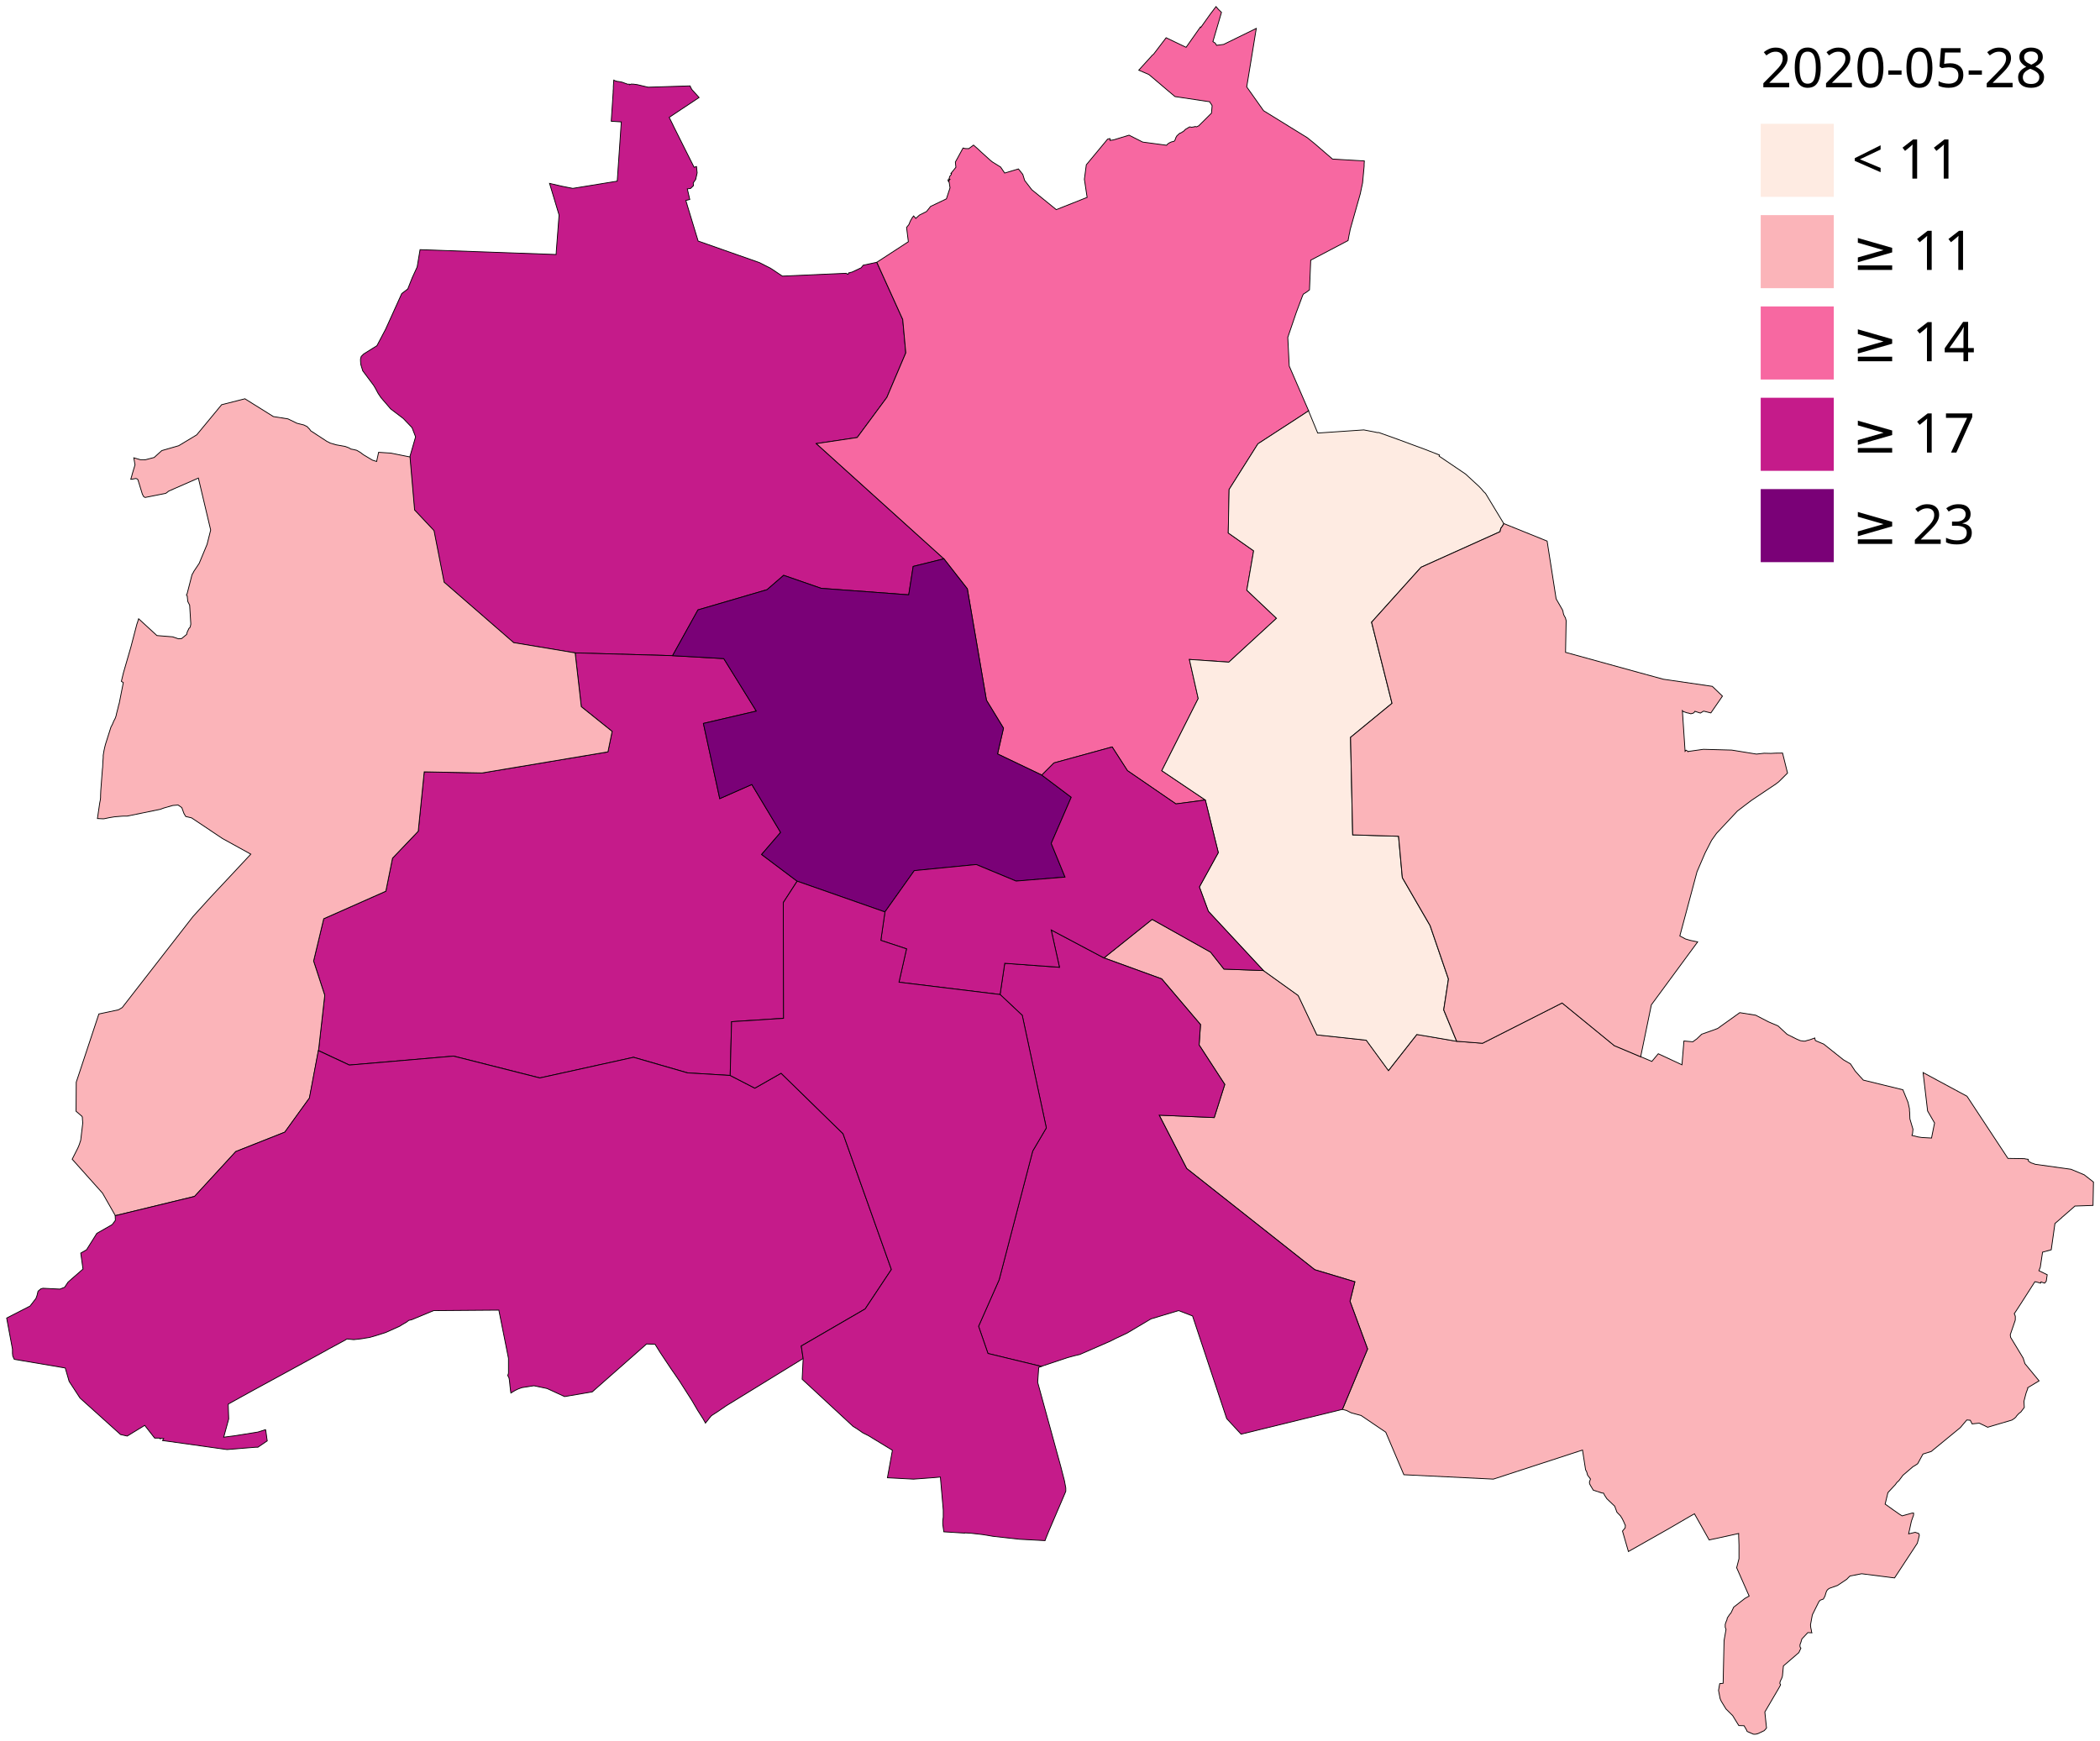
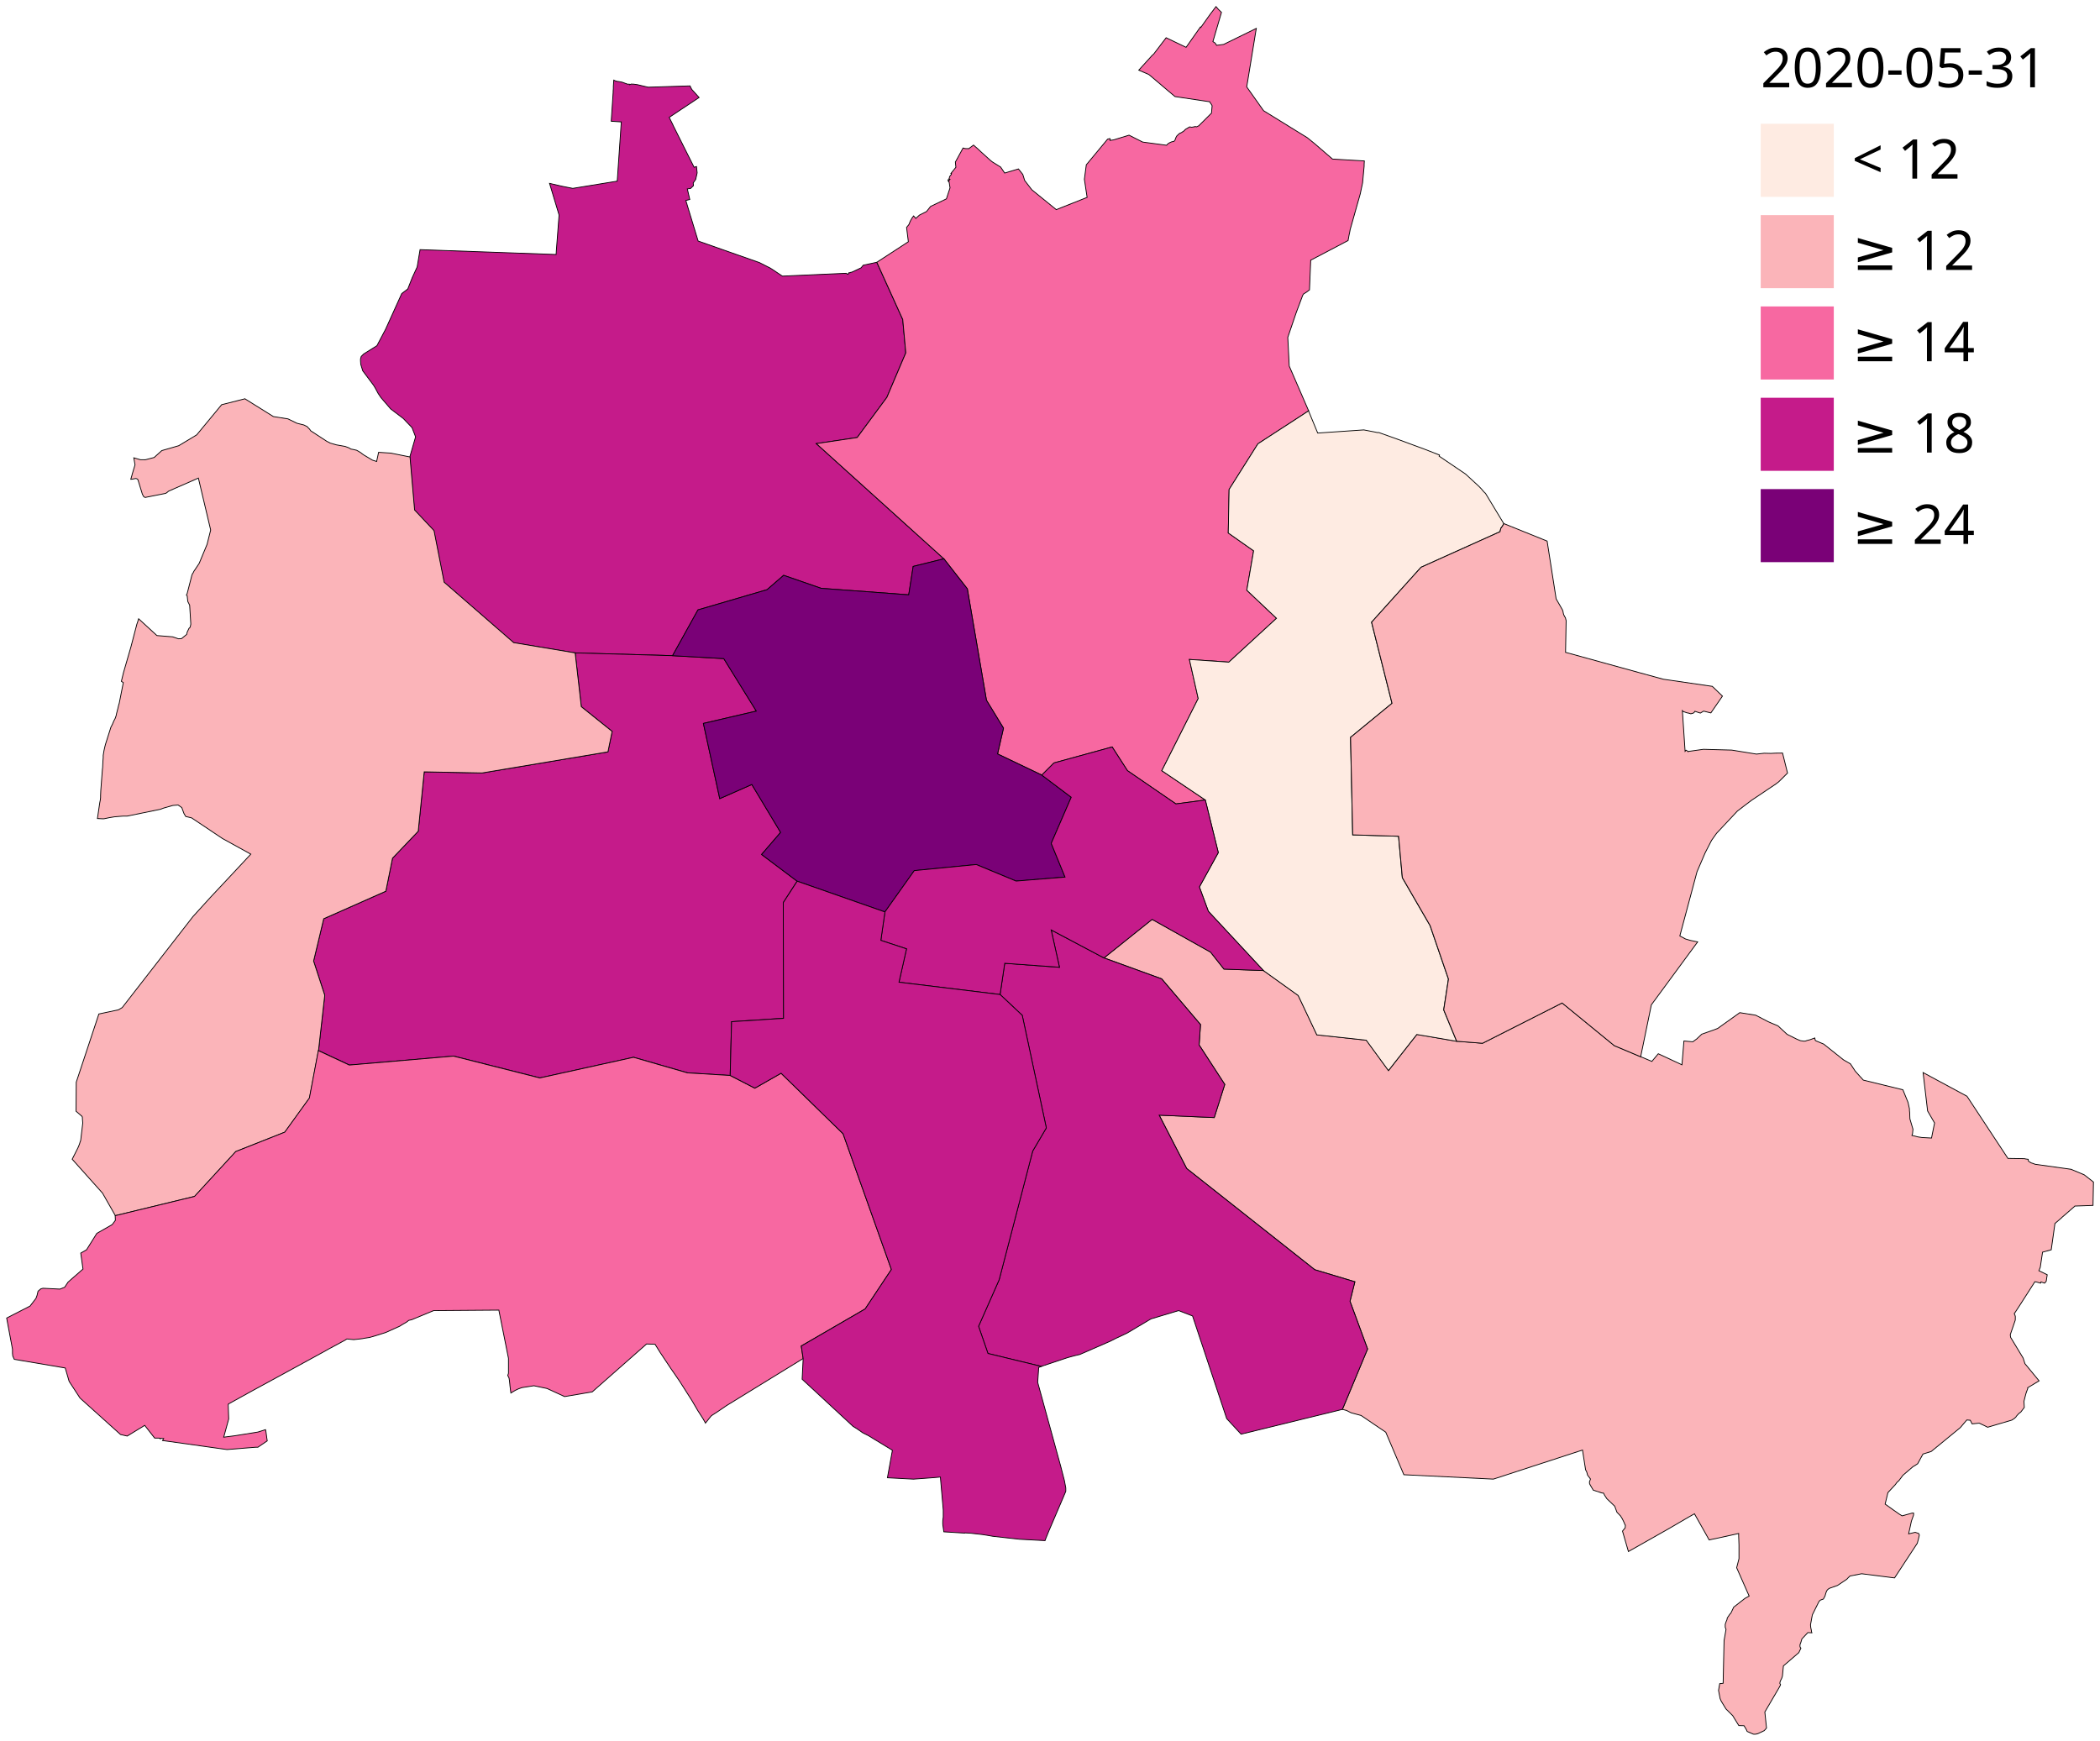
<svg xmlns="http://www.w3.org/2000/svg" id="svg444" height="1081" width="1303.757" version="1.1">
  <g transform="matrix(1.13416,0,0,1.13416,1319.947,-1789.958)" id="g1003">
    <g id="Text" font-size="30" font-family="Verdana" fill="#000">
      <text x="-200" y="1626">
-         <tspan x="-200" y="1626">2020-05-28</tspan>
+         <tspan x="-200" y="1626">2020-05-31</tspan>
      </text>
      <text x="-150" y="1676">
-         <tspan x="-150" y="1676">&lt; 11</tspan>
+         <tspan x="-150" y="1676">&lt; 12</tspan>
      </text>
      <text x="-150" y="1726">
-         <tspan x="-150" y="1726">≥ 11</tspan>
+         <tspan x="-150" y="1726">≥ 12</tspan>
      </text>
      <text x="-150" y="1776">
        <tspan x="-150" y="1776">≥ 14</tspan>
      </text>
      <text x="-150" y="1826">
-         <tspan x="-150" y="1826">≥ 17</tspan>
+         <tspan x="-150" y="1826">≥ 18</tspan>
      </text>
      <text x="-150" y="1876">
-         <tspan x="-150" y="1876">≥ 23</tspan>
+         <tspan x="-150" y="1876">≥ 24</tspan>
      </text>
    </g>
    <g id="legend-boxes">
      <path d="m -200 1646 h 40 v 40 h -40 z" fill="#feebe2" />
      <path d="m -200 1696 h 40 v 40 h -40 z" fill="#fbb4b9" />
      <path d="m -200 1746 h 40 v 40 h -40 z" fill="#f768a1" />
      <path d="m -200 1796 h 40 v 40 h -40 z" fill="#c51b8a" />
      <path d="m -200 1846 h 40 v 40 h -40 z" fill="#7a0177" />
    </g>
  </g>
  <g transform="translate(-14011.847 -7848.19) scale(12.36753)" id="g1269" stroke="#000" stroke-width=".04">
    <path fill="#c51b8a" d="m 1176.969,647.749 1.301,2.872 0.154,1.675 -0.95,2.236 -1.49,2.016 -2.052,0.306 6.404,5.783 -1.539,0.381 -0.225,1.427 -4.399,-0.327 -1.879,-0.652 -0.833,0.721 -3.468,1.015 -1.276,2.299 -4.891,-0.139 -3.096,-0.513 -3.491,-3.034 -0.509,-2.591 -0.975,-1.035 -0.23,-2.663 0.291,-1.012 -0.178,-0.463 -0.438,-0.457 -0.603,-0.458 -0.029,-0.022 -0.487,-0.565 -0.144,-0.214 -0.145,-0.27 -0.083,-0.138 -0.546,-0.73 -0.098,-0.321 -0.013,-0.172 v -0.101 l 0.036,-0.128 0.124,-0.123 0.664,-0.416 0.203,-0.386 0.228,-0.432 0.029,-0.063 0.785,-1.735 0.304,-0.232 0.222,-0.564 0.248,-0.54 0.146,-0.87 6.827,0.244 0.01,-0.116 v -0.03 l 0.029,-0.376 0.049,-0.634 0.063,-0.826 -0.478,-1.589 0.641,0.147 0.045,0.009 0.48,0.095 2.232,-0.363 0.204,-2.974 -0.505,-0.033 0.037,-0.571 0.01,-0.133 0.039,-0.6 0.01,-0.143 v -0.017 -0.056 l 0.01,-0.114 v -0.037 -0.075 l 0.021,-0.32 0.085,0.04 0.089,0.025 0.069,0.006 0.04,0.007 0.01,0.002 0.127,0.025 0.09,0.033 0.011,0.004 0.075,0.028 0.01,0.002 0.091,0.034 0.033,-0.001 0.01,-3e-4 0.039,-0.002 0.013,0.03 0.01,-0.003 0.073,-0.031 0.12,0.005 0.182,0.024 0.549,0.129 2.105,-0.066 0.038,0.089 0.049,0.09 0.365,0.404 -1.501,0.998 0.134,0.268 0.055,0.11 v 0.008 l 0.525,1.051 0.33,0.656 0.013,0.027 0.031,0.06 0.127,0.253 0.036,0.071 0.032,-0.009 0.055,-0.015 0.033,-0.011 0.033,0.316 -0.073,0.328 -0.124,0.177 0.012,0.138 -0.146,0.141 -0.042,0.005 -0.023,0.003 -0.098,0.013 0.124,0.532 -0.2,0.05 0.01,0.026 0.03,0.102 0.01,0.025 0.019,0.073 0.55,1.81 3.076,1.082 0.556,0.282 0.271,0.18 0.315,0.21 0.013,0.008 3.204,-0.142 0.069,0.052 0.029,-0.009 0.01,-0.042 0.031,-0.028 v -0.003 l 0.014,-0.003 0.01,0.004 0.01,0.007 0.047,-0.025 0.06,-0.01 0.467,-0.219 0.106,-0.131 z" />
    <path fill="#c51b8a" d="m 1172.97,678.823 -0.697,1.076 0.014,5.808 -2.609,0.17 -0.07,2.7 -2.135,-0.131 -2.71,-0.782 -4.702,1.037 -4.331,-1.096 -5.233,0.449 -1.555,-0.727 0.313,-2.776 -0.56,-1.718 0.509,-2.125 3.118,-1.382 0.335,-1.658 1.291,-1.353 0.301,-2.982 2.906,0.056 6.316,-1.059 0.211,-1.027 -1.548,-1.241 -0.309,-2.701 4.891,0.139 2.572,0.147 1.633,2.634 -2.656,0.62 0.821,3.776 1.61,-0.71 1.445,2.406 -0.955,1.108 z" />
    <path fill="#fbb4b9" d="m 1200.342,705.342 1.264,-3.034 -0.882,-2.395 0.244,-0.979 -2.014,-0.606 -6.429,-5.081 -1.38,-2.678 2.764,0.121 0.528,-1.664 -1.287,-1.981 0.07,-1.024 -1.95,-2.295 -2.897,-1.053 2.417,-1.935 2.934,1.645 0.672,0.852 1.981,0.072 1.753,1.253 0.934,1.975 2.481,0.268 1.114,1.525 1.423,-1.812 1.999,0.341 1.297,0.101 3.994,-2.023 2.622,2.144 1.322,0.557 0.56,0.235 0.322,-0.384 1.189,0.554 0.099,-1.195 0.119,0.011 0.112,0.011 0.214,0.018 0.037,-0.027 0.161,-0.117 0.251,-0.238 0.574,-0.202 0.227,-0.086 1.108,-0.792 0.798,0.127 0.63,0.327 0.17,0.074 0.19,0.079 0.132,0.057 0.455,0.423 0.492,0.245 0.18,0.075 0.182,0.025 0.082,-0.009 0.046,-0.021 0.172,-0.045 0.144,-0.052 0.059,-0.021 0.035,-0.013 0.019,0.111 0.032,0.03 0.396,0.166 0.992,0.79 0.35,0.203 0.238,0.362 0.233,0.261 0.176,0.192 1.985,0.485 0.258,0.631 0.071,0.322 v 0.041 l 7e-4,0.009 9e-4,0.013 v 0.037 l 0.01,0.087 0.012,0.324 0.154,0.519 -0.022,0.222 -9e-4,0.002 -0.019,0.06 -0.01,0.021 v 0.008 l 0.107,0.02 0.189,0.05 0.198,0.031 0.489,0.027 0.153,-0.756 -0.35,-0.604 -0.226,-1.927 2.203,1.188 2.056,3.122 0.826,0.012 0.072,0.017 0.01,0.002 0.087,0.011 0.022,0.003 0.01,0.091 0.136,0.088 0.017,0.005 0.056,0.017 0.034,0.01 0.094,0.038 1.801,0.251 0.664,0.278 0.464,0.363 -0.022,1.174 -0.025,-10e-5 -0.089,0.004 -0.334,0.012 -0.01,8e-4 -0.049,10e-4 -0.203,0.007 -0.057,0.002 -0.103,0.004 -0.037,10e-4 v 3e-4 l -0.507,0.443 -0.14,0.119 -0.01,0.009 v 0.005 l -0.017,0.016 -3e-4,3e-4 -0.33,0.284 -0.186,1.32 -0.436,0.119 -0.029,0.191 -0.02,0.133 -0.065,0.434 -0.068,0.172 0.416,0.204 -0.043,0.282 -0.01,0.051 -0.08,0.089 -0.034,-0.012 -0.085,-0.03 -0.061,-0.021 -0.02,0.062 -0.222,-0.062 -0.034,-0.002 -0.031,-0.006 -0.05,0.078 -0.544,0.85 -0.08,0.125 -0.29,0.445 -0.04,0.061 -0.017,0.026 -0.013,0.015 0.042,0.099 0.011,0.045 v 0.023 0.047 l -8e-4,0.023 v 0.023 0.046 l -0.01,0.046 -0.243,0.708 0.017,0.13 0.63,1.042 0.089,0.28 0.711,0.864 -0.576,0.347 0.01,0.032 -0.081,0.216 -0.023,0.081 -0.047,0.18 -0.013,0.052 -0.03,0.117 0.017,0.31 -0.173,0.229 -0.103,0.078 -0.109,0.119 -0.036,0.054 -0.07,0.068 -0.133,0.087 -1.216,0.359 -0.15,-0.077 -0.048,-0.022 -0.077,-0.036 -0.068,-0.032 -0.01,-0.005 -0.019,-0.009 -0.051,-0.024 -0.357,0.037 -0.092,-0.183 -0.174,-0.014 -0.324,0.382 -1.461,1.199 -0.415,0.13 -0.265,0.485 -0.141,0.095 -0.046,0.028 -0.041,0.018 -0.514,0.441 -0.197,0.263 -0.108,0.099 -0.075,0.106 -0.09,0.096 -0.283,0.305 -0.139,0.576 0.426,0.305 0.143,0.099 0.144,0.102 0.14,0.085 0.495,-0.137 0.013,-6e-4 0.047,-0.002 0.02,-0.001 v 0.097 l -0.11,0.311 -0.099,0.455 -0.014,0.056 -0.013,0.057 v 0.021 0.015 l -0.01,0.032 0.327,-0.077 0.174,0.059 0.034,0.081 -0.05,0.216 -0.054,0.196 -1.141,1.738 -1.651,-0.21 -0.587,0.115 -0.088,0.086 -0.041,0.042 -0.027,0.031 -0.47,0.315 -0.407,0.144 -0.049,0.033 -0.051,0.045 -0.041,0.061 -0.037,0.103 -0.041,0.142 -0.081,0.152 -0.059,0.023 -0.01,-9e-4 -0.017,0.01 -0.027,0.01 -0.042,0.014 -0.067,0.068 -0.334,0.672 -0.093,0.505 0.015,0.14 0.027,0.121 0.01,0.079 0.019,0.055 -0.203,-0.01 -0.298,0.316 -0.047,0.157 -0.015,0.043 -0.026,0.066 -0.01,0.041 v 0.068 l 0.01,0.042 0.037,0.05 -0.104,0.223 -0.774,0.667 -0.049,0.513 -0.034,0.103 -0.059,0.121 -0.027,0.068 -0.01,0.078 0.035,0.049 -0.01,0.043 -0.084,0.153 -0.693,1.184 v 0.012 l 0.021,0.204 0.062,0.589 -0.046,0.057 -0.071,0.077 -0.329,0.156 -0.022,-0.003 -0.045,0.02 -0.107,0.007 -0.047,-0.007 -0.303,-0.132 -0.025,-0.055 -0.018,-0.039 -0.115,-0.196 -0.263,-0.007 -0.05,-0.081 -0.168,-0.272 -0.071,-0.116 -0.018,-0.03 -0.338,-0.336 -0.059,-0.097 -0.181,-0.297 -0.054,-0.128 -0.079,-0.408 0.06,-0.341 0.171,-0.018 0.047,-2.145 0.098,-0.56 -0.04,-0.105 v -0.147 l 0.043,-0.131 0.044,-0.102 0.016,-0.087 0.122,-0.183 0.059,-0.062 0.14,-0.294 v -0.004 l 0.563,-0.439 0.214,-0.12 -0.627,-1.421 0.117,-0.455 v -0.643 -0.039 l -0.016,-0.455 v -0.054 -0.032 l 2e-4,-0.012 v -0.03 l -0.298,0.067 -0.764,0.167 -0.113,0.026 -0.025,0.003 -0.066,0.014 -0.045,0.01 -0.011,0.002 -0.033,0.007 -0.127,0.028 -0.219,-0.393 -0.158,-0.28 -0.152,-0.269 -0.036,-0.064 -0.173,-0.307 -0.07,0.04 -0.12,0.068 -0.104,0.059 -0.978,0.571 -2.043,1.157 -0.297,-1.026 0.035,-0.043 0.099,-0.12 0.011,-0.131 -0.01,-0.006 -0.064,-0.15 -0.081,-0.167 -0.09,-0.146 -0.179,-0.185 -0.112,-0.302 -0.397,-0.379 -0.116,-0.179 -0.032,-0.069 -0.023,-0.032 -0.019,-0.005 -0.044,0.005 -0.448,-0.149 -0.037,-0.065 -0.031,-0.052 -0.054,-0.089 -0.059,-0.108 -0.01,-0.089 0.054,-0.155 -0.146,-0.195 -0.01,-0.037 -0.032,-0.12 -0.058,-0.111 -0.154,-0.99 -4.474,1.459 -4.494,-0.22 -0.909,-2.135 -1.238,-0.84 -0.497,-0.134 -0.119,-0.059 -0.037,-0.019 -0.037,-0.019 -0.04,-0.021 z" />
    <path fill="#f768a1" d="m 1185.252,673.496 -2.221,-1.062 0.298,-1.295 -0.855,-1.401 -0.96,-5.594 -1.177,-1.508 -6.404,-5.783 2.052,-0.306 1.49,-2.016 0.95,-2.236 -0.154,-1.675 -1.301,-2.872 1.583,-1.031 -0.09,-0.718 0.116,-0.143 0.077,-0.185 0.056,-0.098 0.033,-0.057 0.072,-0.094 0.078,0.089 0.03,0.035 0.184,-0.166 0.358,-0.181 0.201,-0.254 0.795,-0.381 0.181,-0.552 -0.04,-0.265 -0.01,-0.033 -0.013,-0.004 -0.011,-0.003 v -0.005 l 0.014,-0.02 0.01,-0.024 -0.011,-0.003 -0.046,-0.007 0.02,-0.051 0.045,0.015 0.012,0.004 0.031,-0.031 -0.053,-0.027 0.019,-0.046 0.011,-0.065 0.084,-0.104 0.013,-0.051 -0.01,-0.002 -0.019,-0.003 0.249,-0.308 -0.026,-0.262 0.386,-0.707 0.058,0.016 0.043,0.013 0.186,0.004 0.238,-0.178 0.22,0.193 0.164,0.154 0.111,0.101 0.341,0.308 0.102,0.084 0.423,0.263 0.203,0.3 0.691,-0.206 0.02,0.025 0.01,0.013 0.031,0.039 0.143,0.18 0.01,0.005 0.099,0.317 0.359,0.467 1.227,0.997 1.549,-0.615 -0.056,-0.365 -0.056,-0.377 -0.01,-0.058 -0.016,-0.11 0.097,-0.726 1.068,-1.287 0.114,-0.031 0.016,0.014 -0.01,0.079 0.182,-0.026 0.775,-0.236 0.685,0.346 1.199,0.16 0.02,-0.022 0.012,-0.013 0.021,-0.024 0.053,-0.042 0.06,-0.032 0.078,-0.035 0.13,-0.03 0.045,-0.054 0.055,-0.146 0.046,-0.077 0.127,-0.117 0.023,-0.013 0.01,-0.002 0.01,-10e-4 0.01,-6e-4 0.035,-0.027 0.024,-0.003 0.034,-0.034 0.046,-0.013 0.042,-0.046 0.034,-0.031 0.032,-0.035 0.212,-0.125 0.091,0.017 0.055,-0.004 0.048,-0.014 0.028,0.006 0.043,-0.025 0.079,0.018 0.11,-0.051 0.642,-0.638 0.031,-0.367 -0.022,-0.05 -0.07,-0.098 -0.026,-0.054 -0.366,-0.055 -1.045,-0.156 -0.334,-0.05 -0.296,-0.249 -0.094,-0.079 -0.045,-0.038 -0.736,-0.625 -0.152,-0.123 -0.171,-0.073 -0.325,-0.139 0.012,-0.013 0.014,-0.015 0.107,-0.12 0.561,-0.618 0.045,-0.029 0.037,-0.049 0.598,-0.785 0.513,0.247 0.022,0.01 0.133,0.064 0.332,0.159 0.01,-0.01 0.315,-0.448 0.398,-0.565 0.01,0.004 0.017,0.007 v 0.002 l 0.177,-0.249 0.268,-0.377 0.308,-0.408 0.055,0.064 0.064,0.075 0.156,0.152 -0.43,1.468 0.094,0.06 0.027,0.023 0.019,0.034 0.032,0.043 0.011,0.026 0.357,-0.046 1.638,-0.804 -0.178,1.09 -0.168,1.028 -0.062,0.378 -0.033,0.199 -0.024,0.143 -0.016,0.098 0.233,0.33 0.398,0.562 0.216,0.305 2.189,1.352 0.068,0.054 0.099,0.08 0.158,0.128 0.075,0.062 0.871,0.752 1.598,0.094 -0.01,0.167 v 0.03 0.061 l -0.079,0.847 -0.022,0.105 -0.01,0.045 -0.01,0.045 -0.072,0.347 -0.514,1.819 v 0.014 l -0.025,0.134 -0.01,0.042 -0.01,0.042 -0.055,0.3 -1.875,0.985 -0.062,1.492 -0.033,0.024 -0.082,0.062 -0.017,0.014 -0.172,0.11 -0.039,0.069 -0.323,0.864 -0.423,1.242 0.073,1.441 0.211,0.486 0.298,0.688 0.011,0.026 0.435,1.002 0.017,0.044 -0.014,0.009 -0.014,0.01 -0.498,0.327 -2.016,1.309 -1.447,2.292 -0.043,2.186 1.274,0.896 -0.343,1.978 1.491,1.41 -2.393,2.201 -1.98,-0.135 0.443,1.962 -1.828,3.624 2.184,1.47 -1.476,0.198 -2.434,-1.67 -0.767,-1.19 -2.922,0.802 z" />
    <path fill="#c51b8a" d="m 1200.342,705.342 -5.088,1.246 -0.721,-0.782 -1.714,-5.154 -0.701,-0.269 -1.389,0.418 -1.196,0.712 -0.165,0.078 -0.434,0.203 -0.025,0.015 -0.237,0.119 -0.15,0.065 -1.361,0.593 -0.251,0.059 -0.178,0.048 -0.195,0.053 -1.312,0.439 -2.678,-0.649 -0.472,-1.365 1.034,-2.338 1.684,-6.462 0.683,-1.161 -1.208,-5.651 -1.112,-1.046 0.234,-1.568 2.748,0.2 -0.417,-1.875 2.651,1.406 2.897,1.053 1.95,2.295 -0.07,1.024 1.287,1.981 -0.528,1.664 -2.764,-0.121 1.38,2.678 6.429,5.081 2.014,0.606 -0.244,0.979 0.882,2.395 z" />
    <path fill="#feebe2" d="m 1196.376,683.31 -2.764,-2.973 -0.451,-1.224 0.95,-1.725 -0.652,-2.642 -2.184,-1.47 1.828,-3.624 -0.443,-1.962 1.98,0.135 2.393,-2.201 -1.491,-1.41 0.343,-1.978 -1.274,-0.896 0.043,-2.186 1.447,-2.292 2.016,-1.309 0.498,-0.327 0.014,-0.01 0.014,-0.009 v 0.005 l 0.154,0.373 0.028,0.069 0.277,0.669 2.314,-0.158 0.359,0.069 0.16,0.03 0.156,0.034 0.08,-9e-4 0.993,0.356 0.701,0.259 0.16,0.059 0.039,0.014 0.156,0.057 0.039,0.014 0.039,0.014 0.063,0.023 0.856,0.334 -0.022,0.054 1.33,0.901 0.675,0.622 0.031,0.032 0.062,0.065 0.029,0.03 0.116,0.14 0.088,0.082 0.917,1.517 -0.038,0.068 -0.03,0.054 -0.082,0.11 -0.045,0.176 -3.962,1.784 -2.483,2.759 1.026,4.071 -2.082,1.71 0.108,4.896 2.302,0.07 0.19,2.079 1.393,2.406 0.922,2.685 -0.238,1.546 0.65,1.577 -1.999,-0.341 -1.423,1.812 -1.114,-1.525 -2.481,-0.268 -0.934,-1.975 z" />
    <path fill="#fbb4b9" d="m 1215.314,687.639 -1.322,-0.557 -2.622,-2.144 -3.994,2.023 -1.297,-0.101 -0.65,-1.577 0.238,-1.546 -0.922,-2.685 -1.393,-2.406 -0.19,-2.079 -2.302,-0.07 -0.108,-4.896 2.082,-1.71 -1.026,-4.071 2.483,-2.759 3.962,-1.784 0.045,-0.176 0.082,-0.11 0.03,-0.054 0.038,-0.068 2.17,0.878 0.453,2.901 0.321,0.559 0.023,0.072 0.01,0.062 0.014,0.059 0.019,0.06 3e-4,5e-4 0.066,0.12 0.01,0.01 0.039,0.151 -0.03,1.591 3.635,1.002 1.273,0.348 2.459,0.358 0.509,0.491 -0.581,0.843 -0.366,-0.09 -0.161,0.098 -0.16,-0.051 -0.089,-0.028 -0.022,-0.012 -0.041,0.057 -2e-4,2e-4 -0.032,0.031 -0.134,0.039 -0.072,-0.022 -0.023,-0.005 -0.035,-0.012 -0.061,-0.008 -0.186,-0.066 -0.048,-0.046 0.136,2.042 0.02,-0.023 0.019,-0.022 0.01,-0.011 0.063,0.039 0.049,0.03 v 0.002 l 0.01,-0.01 0.75,-0.105 1.422,0.039 1.24,0.201 0.384,-0.043 0.336,0.008 0.238,-0.012 0.053,-4e-4 0.089,-0.001 0.071,-9e-4 0.139,-0.002 v 0 l 0.249,1.003 v 10e-4 l -0.054,0.055 -0.064,0.062 -0.147,0.147 -0.035,0.035 -0.033,0.033 -0.056,0.055 -0.058,0.056 -0.136,0.104 -1.218,0.817 -0.147,0.111 -0.111,0.084 -0.074,0.056 -0.105,0.08 -0.028,0.022 -0.247,0.188 -1.047,1.117 -0.251,0.353 -0.321,0.624 -0.411,0.954 -0.863,3.225 0.288,0.153 0.251,0.073 0.291,0.059 0.011,0.002 0.054,0.011 -0.174,0.237 -0.243,0.33 -0.018,0.024 -0.01,0.013 -0.014,0.019 -0.013,0.018 -0.164,0.223 -1.688,2.296 z" />
    <path fill="#fbb4b9" d="m 1161.826,667.361 0.309,2.701 1.548,1.241 -0.211,1.027 -6.316,1.059 -2.906,-0.056 -0.301,2.982 -1.291,1.353 -0.335,1.658 -3.118,1.382 -0.509,2.125 0.56,1.718 -0.313,2.776 -0.449,2.382 -1.237,1.714 -2.459,0.973 -2.071,2.253 -3.982,0.967 -0.644,-1.13 -1.523,-1.704 0.28,-0.554 0.043,-0.097 0.047,-0.122 0.026,-0.089 0.01,-0.02 0.024,-0.081 v -0.009 l 0.101,-0.845 -0.018,-0.212 v -0.038 -0.026 l -0.01,-0.033 -0.01,-0.025 -0.299,-0.258 0.01,-1.457 1.135,-3.426 0.492,-0.104 0.49,-0.104 0.191,-0.114 0.17,-0.219 0.534,-0.688 2.847,-3.662 0.903,-0.994 0.988,-1.054 1.013,-1.085 -1.423,-0.785 -1.549,-1.036 -0.293,-0.07 -0.026,-0.041 -0.066,-0.112 -0.108,-0.293 -0.184,-0.13 -0.269,0.022 -0.46,0.132 -0.158,0.059 -0.01,0.003 -0.01,0.002 -1.636,0.335 -0.027,0.004 h -0.074 l -0.092,-10e-4 -0.096,0.005 -0.372,0.032 -0.258,0.043 -0.074,0.016 -0.02,0.004 -0.136,0.029 -0.062,0.008 -0.09,-0.004 -0.162,-0.008 -0.027,-10e-4 -0.018,-9e-4 0.115,-0.783 0.019,-0.095 0.014,-0.072 0.01,-0.112 v -0.065 -0.023 l 0.01,-0.245 0.075,-0.997 0.01,-0.113 0.01,-0.077 v -0.027 l 0.013,-0.273 0.014,-0.178 v -0.049 -0.033 -0.026 l 7e-4,-0.006 0.041,-0.249 0.029,-0.129 0.016,-0.071 0.01,-0.036 0.018,-0.071 0.273,-0.86 0.071,-0.134 0.078,-0.185 0.031,-0.055 0.04,-0.08 0.03,-0.092 0.01,-0.022 0.022,-0.111 0.01,-0.042 0.01,-0.033 0.029,-0.116 0.023,-0.086 0.027,-0.121 0.037,-0.128 0.203,-1.03 v -0.002 l -0.097,-0.062 0.107,-0.441 0.372,-1.285 0.296,-1.133 0.014,-0.045 0.01,-0.022 0.033,-0.104 0.021,-0.068 0.014,-0.044 0.918,0.843 0.79,0.064 0.289,0.099 0.158,-0.01 0.256,-0.21 0.027,-0.116 0.087,-0.185 0.052,-0.047 0.021,-0.073 0.01,-0.027 v -0.004 -0.008 -0.014 l 10e-4,-0.003 v -0.004 l 0.01,-0.025 v -0.011 l -0.058,-0.95 -0.092,-0.184 -0.028,-0.249 v -0.026 l -0.042,-0.053 0.035,-0.066 0.235,-0.914 0.029,-0.076 v -0.002 l 0.011,-0.018 0.01,-0.01 0.016,-0.027 0.014,-0.024 0.019,-0.045 0.271,-0.406 0.396,-0.954 0.181,-0.721 -0.617,-2.607 -1.188,0.521 -0.311,0.139 -0.066,0.056 -0.074,0.051 -1.027,0.204 -0.021,-0.003 -0.063,-0.044 -0.028,-0.053 -0.034,-0.063 -0.222,-0.726 -0.047,-0.04 -0.011,-0.009 -0.055,-0.012 -0.188,0.036 -0.059,0.002 0.064,-0.213 v -0.013 l 0.149,-0.497 -0.06,-0.354 0.331,0.096 0.249,0.002 0.076,-0.02 0.188,-0.049 0.178,-0.046 0.381,-0.345 0.852,-0.246 0.903,-0.545 1.248,-1.511 v -7e-4 l 0.175,-0.045 0.825,-0.21 0.144,-0.037 0.024,-0.009 1.433,0.895 0.732,0.116 0.452,0.22 0.345,0.086 0.165,0.081 0.05,0.057 0.069,0.068 0.062,0.087 0.82,0.537 0.095,0.041 0.043,0.032 0.317,0.093 0.451,0.081 0.192,0.072 0.098,0.06 0.107,0.019 0.172,0.04 0.013,0.003 0.183,0.107 0.072,0.054 v 0.003 l 0.012,0.009 0.01,0.005 0.015,0.011 0.05,0.038 0.01,0.006 0.438,0.262 0.209,0.066 0.099,-0.459 0.142,0.009 0.136,0.009 0.333,0.021 0.293,0.059 0.113,0.023 0.012,0.002 0.548,0.11 0.23,2.663 0.975,1.035 0.509,2.591 3.491,3.034 z" />
-     <path fill="#c51b8a" d="m 1169.609,688.577 1.237,0.638 1.318,-0.75 3.111,3.038 2.426,6.815 -1.316,1.981 -3.208,1.862 0.095,0.628 -3.817,2.346 -0.078,0.05 -0.072,0.052 -0.136,0.092 -0.138,0.094 -0.338,0.22 -0.051,0.043 -0.274,0.346 -0.011,-0.024 -0.078,-0.137 -0.033,-0.058 -0.265,-0.413 -0.296,-0.506 -0.615,-0.964 -0.286,-0.417 -0.039,-0.057 -0.01,-0.012 -0.021,-0.031 -0.031,-0.045 -0.019,-0.028 -0.018,-0.025 -0.555,-0.833 -0.254,-0.408 -0.424,-0.015 -2.729,2.406 -1.388,0.235 -0.878,-0.405 -0.663,-0.139 -0.6,0.094 -0.139,0.049 -0.038,0.014 -0.024,0.01 -0.135,0.066 -0.079,0.046 -0.139,0.086 -0.016,-0.104 -0.036,-0.305 v -0.017 l -0.023,-0.208 -0.019,-0.118 -0.035,-0.071 -0.014,-0.027 -0.015,-0.031 0.036,-0.108 v -0.033 -0.206 -0.154 -0.244 l -4e-4,-0.117 -0.483,-2.419 -3.275,0.025 -1.1,0.456 -0.149,0.035 -0.111,0.087 -0.235,0.137 -0.056,0.036 -0.047,0.03 -0.708,0.319 -0.276,0.087 v 5e-4 l -0.028,0.009 -0.1,0.031 -0.105,0.033 -0.301,0.087 v 4e-4 l -0.157,0.024 -0.117,0.018 -0.069,0.015 -0.175,0.022 -0.276,0.03 -0.176,-0.017 -0.115,-0.011 v 1e-4 l -0.051,-0.005 -0.09,0.057 v 8e-4 l -0.195,0.106 -0.171,0.094 -0.439,0.235 -0.354,0.198 -1.866,1.02 -1.572,0.856 -1.252,0.692 v 0.012 l -0.019,0.01 0.024,0.737 -0.25,0.912 0.398,-0.051 0.144,-0.018 1.175,-0.188 0.38,-0.12 0.016,0.047 v 0.005 0.011 l 0.01,0.059 0.038,0.279 0.024,0.161 -0.469,0.32 -0.127,10e-4 -0.173,0.014 -0.145,0.012 -0.027,0.002 -0.178,0.014 -0.366,0.031 -0.535,0.043 -3.236,-0.453 0.056,-0.102 -0.093,-0.005 -0.031,-0.004 -0.046,0.029 -0.01,-0.033 -0.069,-0.008 -0.202,5e-4 -0.5,-0.639 -0.878,0.537 -0.336,-0.077 -2.032,-1.829 -0.548,-0.84 -0.195,-0.672 -2.558,-0.434 -0.077,-0.168 -0.014,-0.133 v -0.21 l -0.292,-1.563 1.175,-0.602 0.295,-0.384 0.057,-0.156 0.049,-0.209 0.143,-0.117 0.104,-0.027 0.852,0.042 0.236,-0.093 0.173,-0.261 0.747,-0.652 -0.111,-0.801 0.291,-0.169 0.515,-0.822 0.772,-0.441 0.159,-0.214 -0.01,-0.233 3.982,-0.967 2.071,-2.253 2.459,-0.973 1.237,-1.714 0.449,-2.382 1.555,0.727 5.233,-0.449 4.331,1.096 4.702,-1.037 2.71,0.782 z" />
+     <path fill="#f768a1" d="m 1169.609,688.577 1.237,0.638 1.318,-0.75 3.111,3.038 2.426,6.815 -1.316,1.981 -3.208,1.862 0.095,0.628 -3.817,2.346 -0.078,0.05 -0.072,0.052 -0.136,0.092 -0.138,0.094 -0.338,0.22 -0.051,0.043 -0.274,0.346 -0.011,-0.024 -0.078,-0.137 -0.033,-0.058 -0.265,-0.413 -0.296,-0.506 -0.615,-0.964 -0.286,-0.417 -0.039,-0.057 -0.01,-0.012 -0.021,-0.031 -0.031,-0.045 -0.019,-0.028 -0.018,-0.025 -0.555,-0.833 -0.254,-0.408 -0.424,-0.015 -2.729,2.406 -1.388,0.235 -0.878,-0.405 -0.663,-0.139 -0.6,0.094 -0.139,0.049 -0.038,0.014 -0.024,0.01 -0.135,0.066 -0.079,0.046 -0.139,0.086 -0.016,-0.104 -0.036,-0.305 v -0.017 l -0.023,-0.208 -0.019,-0.118 -0.035,-0.071 -0.014,-0.027 -0.015,-0.031 0.036,-0.108 v -0.033 -0.206 -0.154 -0.244 l -4e-4,-0.117 -0.483,-2.419 -3.275,0.025 -1.1,0.456 -0.149,0.035 -0.111,0.087 -0.235,0.137 -0.056,0.036 -0.047,0.03 -0.708,0.319 -0.276,0.087 v 5e-4 l -0.028,0.009 -0.1,0.031 -0.105,0.033 -0.301,0.087 v 4e-4 l -0.157,0.024 -0.117,0.018 -0.069,0.015 -0.175,0.022 -0.276,0.03 -0.176,-0.017 -0.115,-0.011 v 1e-4 l -0.051,-0.005 -0.09,0.057 v 8e-4 l -0.195,0.106 -0.171,0.094 -0.439,0.235 -0.354,0.198 -1.866,1.02 -1.572,0.856 -1.252,0.692 v 0.012 l -0.019,0.01 0.024,0.737 -0.25,0.912 0.398,-0.051 0.144,-0.018 1.175,-0.188 0.38,-0.12 0.016,0.047 v 0.005 0.011 l 0.01,0.059 0.038,0.279 0.024,0.161 -0.469,0.32 -0.127,10e-4 -0.173,0.014 -0.145,0.012 -0.027,0.002 -0.178,0.014 -0.366,0.031 -0.535,0.043 -3.236,-0.453 0.056,-0.102 -0.093,-0.005 -0.031,-0.004 -0.046,0.029 -0.01,-0.033 -0.069,-0.008 -0.202,5e-4 -0.5,-0.639 -0.878,0.537 -0.336,-0.077 -2.032,-1.829 -0.548,-0.84 -0.195,-0.672 -2.558,-0.434 -0.077,-0.168 -0.014,-0.133 v -0.21 l -0.292,-1.563 1.175,-0.602 0.295,-0.384 0.057,-0.156 0.049,-0.209 0.143,-0.117 0.104,-0.027 0.852,0.042 0.236,-0.093 0.173,-0.261 0.747,-0.652 -0.111,-0.801 0.291,-0.169 0.515,-0.822 0.772,-0.441 0.159,-0.214 -0.01,-0.233 3.982,-0.967 2.071,-2.253 2.459,-0.973 1.237,-1.714 0.449,-2.382 1.555,0.727 5.233,-0.449 4.331,1.096 4.702,-1.037 2.71,0.782 z" />
    <path fill="#7a0177" d="m 1180.336,662.636 1.177,1.508 0.96,5.594 0.855,1.401 -0.298,1.295 2.221,1.062 1.478,1.113 -1.004,2.316 0.693,1.692 -2.458,0.2 -1.999,-0.83 -3.11,0.305 -1.475,2.076 -4.407,-1.545 -1.784,-1.341 0.955,-1.108 -1.445,-2.406 -1.61,0.71 -0.821,-3.776 2.656,-0.62 -1.633,-2.634 -2.572,-0.147 1.276,-2.299 3.468,-1.015 0.833,-0.721 1.879,0.652 4.399,0.327 0.225,-1.427 z" />
    <path fill="#c51b8a" d="m 1193.46,674.746 0.652,2.642 -0.95,1.725 0.451,1.224 2.764,2.973 -1.981,-0.072 -0.672,-0.852 -2.934,-1.645 -2.417,1.935 -2.651,-1.406 0.417,1.875 -2.748,-0.2 -0.234,1.568 -5.076,-0.618 0.378,-1.675 -1.289,-0.426 0.206,-1.426 1.475,-2.076 3.11,-0.305 1.999,0.83 2.458,-0.2 -0.693,-1.692 1.004,-2.316 -1.478,-1.113 0.61,-0.611 2.922,-0.802 0.767,1.19 2.434,1.67 z" />
    <path fill="#c51b8a" d="m 1173.272,702.789 -0.095,-0.628 3.208,-1.862 1.316,-1.981 -2.426,-6.815 -3.111,-3.038 -1.318,0.75 -1.237,-0.638 0.07,-2.7 2.609,-0.17 -0.014,-5.808 0.697,-1.076 4.407,1.545 -0.206,1.426 1.289,0.426 -0.378,1.675 5.076,0.618 1.112,1.046 1.208,5.651 -0.683,1.161 -1.684,6.462 -1.034,2.338 0.472,1.365 2.678,0.649 -0.131,0.053 -0.052,0.746 1.162,4.238 0.181,0.704 0.068,0.362 v 0.067 0.101 l -0.119,0.282 -0.109,0.256 -0.034,0.08 -0.017,0.039 -0.035,0.082 -0.537,1.255 -0.145,0.358 -0.017,0.045 -0.029,0.079 -1.281,-0.069 -1.242,-0.137 -0.11,-0.014 -0.256,-0.045 -0.261,-0.041 -0.565,-0.064 -0.306,-0.019 -0.01,0.012 -1.05,-0.065 -0.054,-0.385 10e-4,-0.162 0.01,-0.081 0.015,-0.11 v -0.076 -0.283 l -0.145,-1.655 -0.101,0.011 -0.244,0.022 -1.004,0.074 -1.309,-0.069 0.25,-1.38 -0.795,-0.485 -0.189,-0.115 -0.228,-0.139 -0.147,-0.073 -0.133,-0.067 -0.162,-0.114 -0.124,-0.086 -0.196,-0.12 -2.557,-2.368 z" />
  </g>
</svg>
